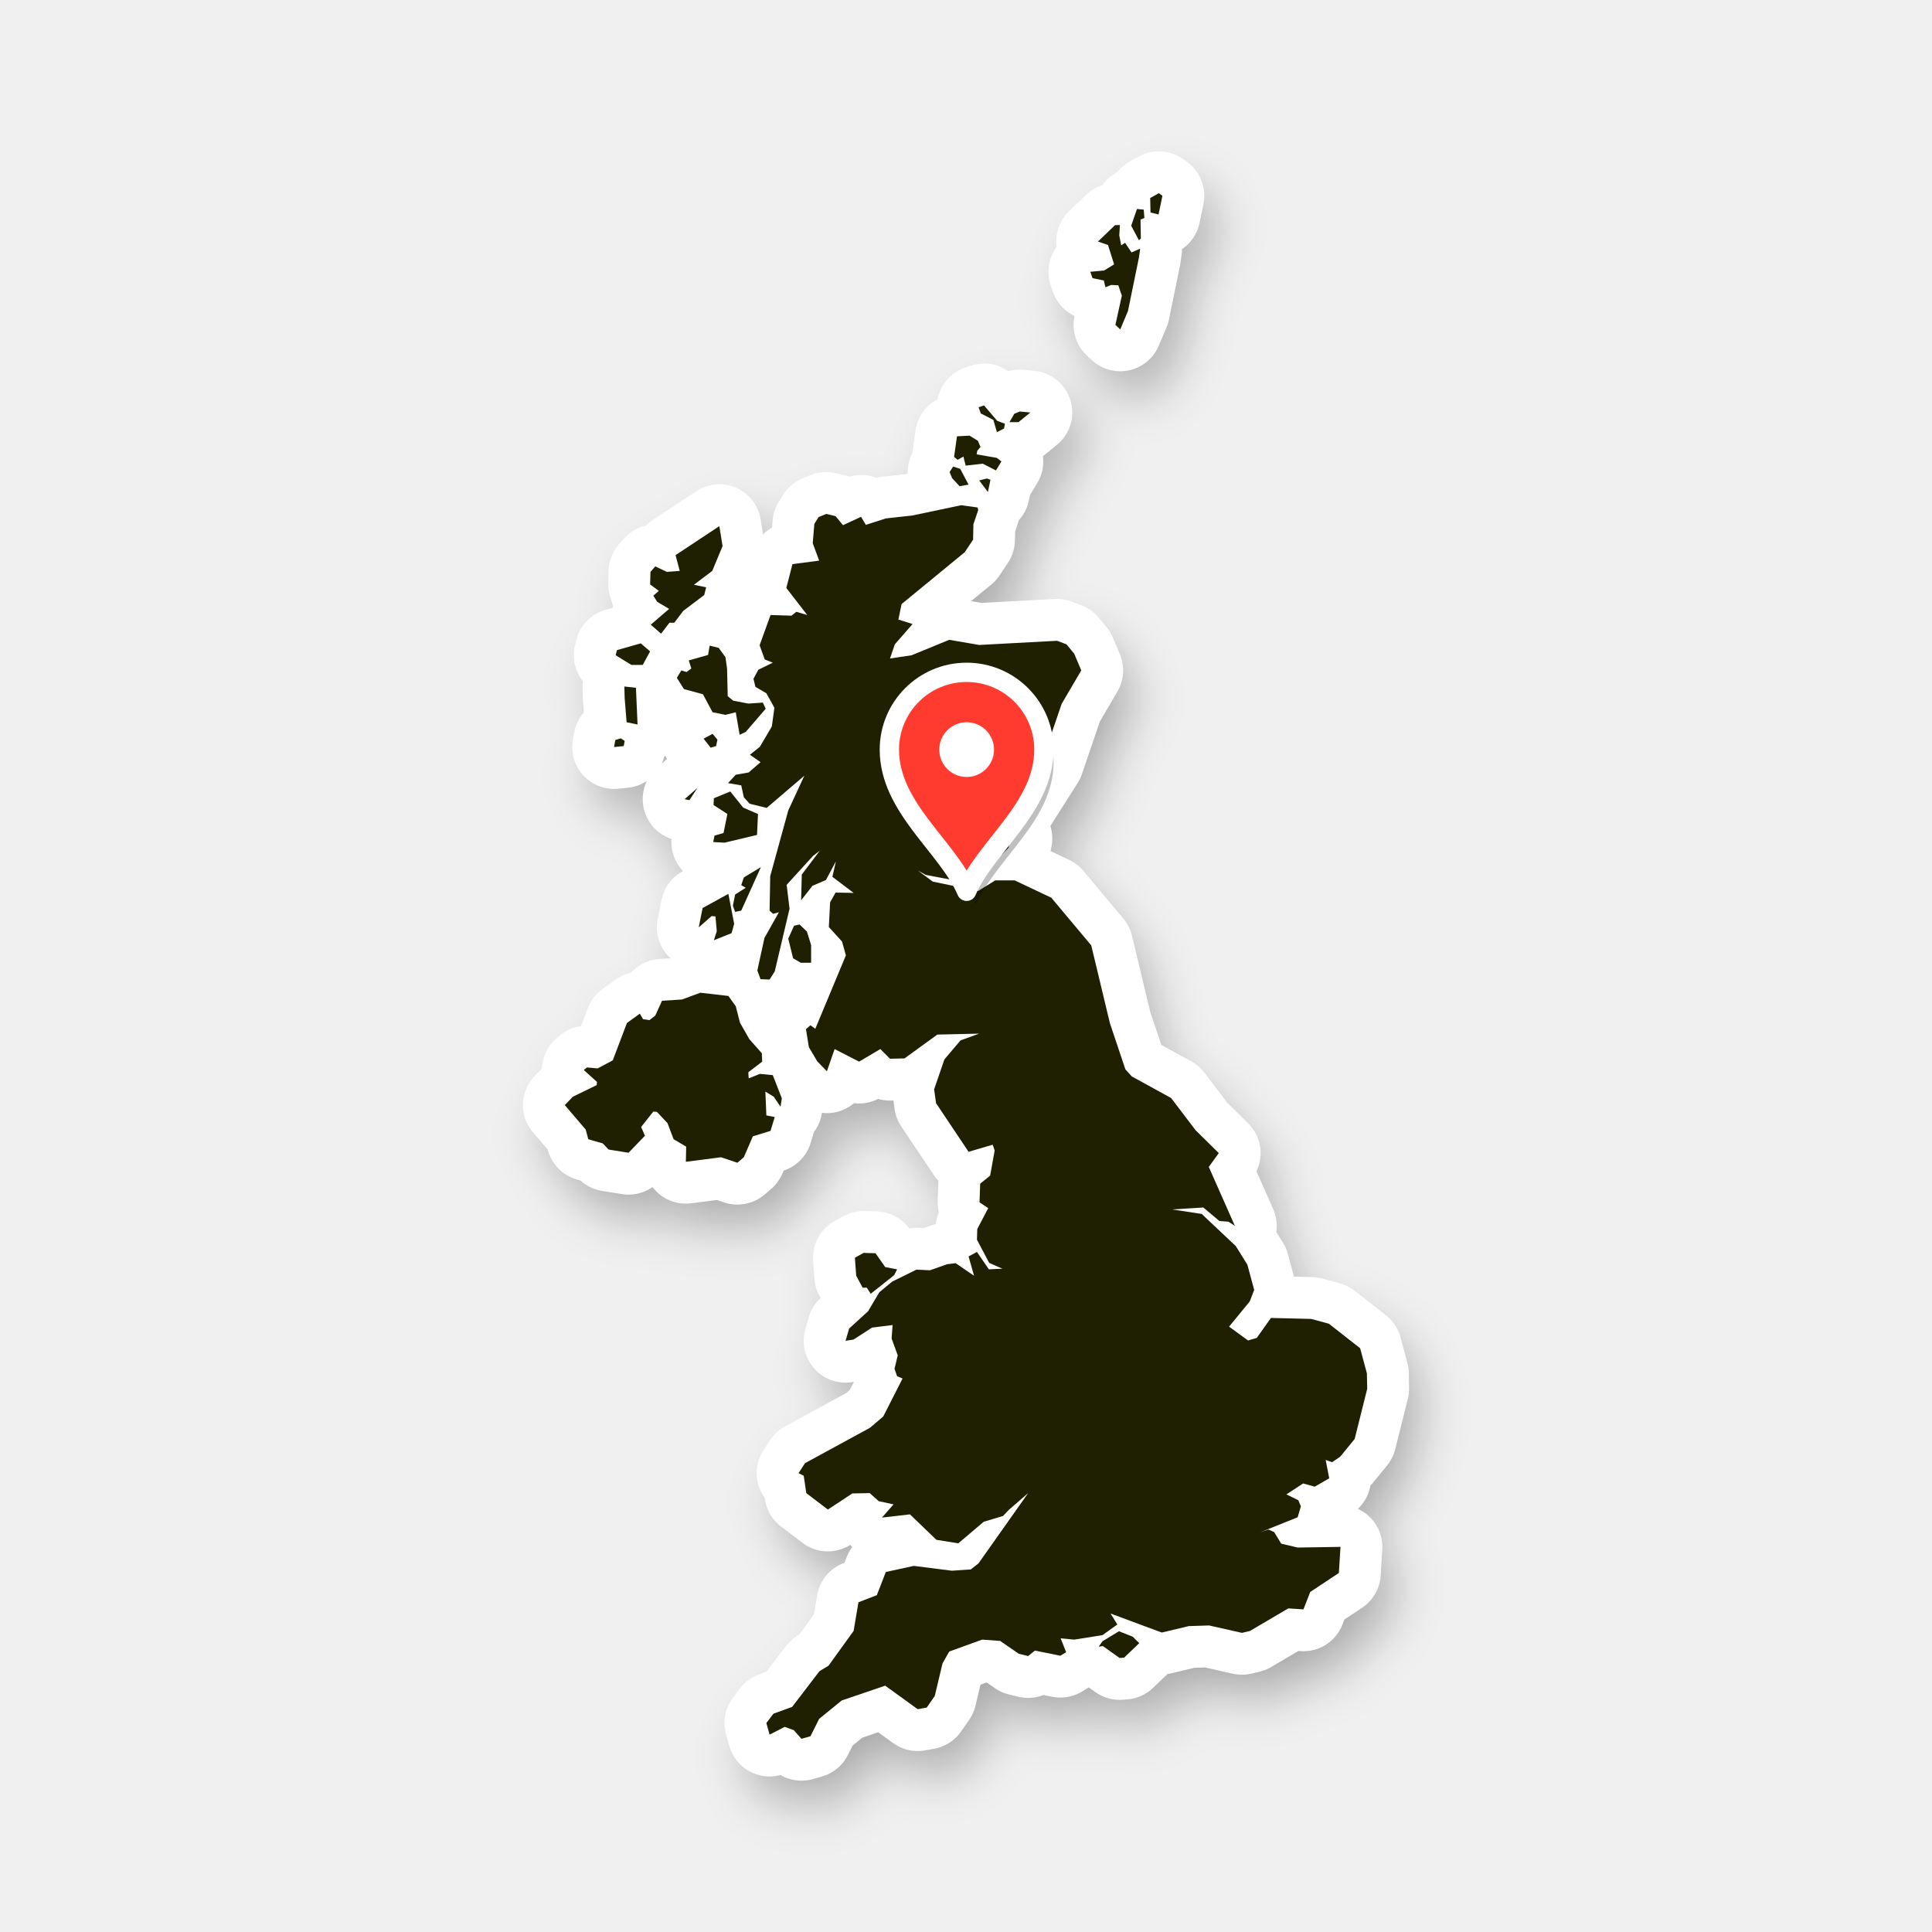
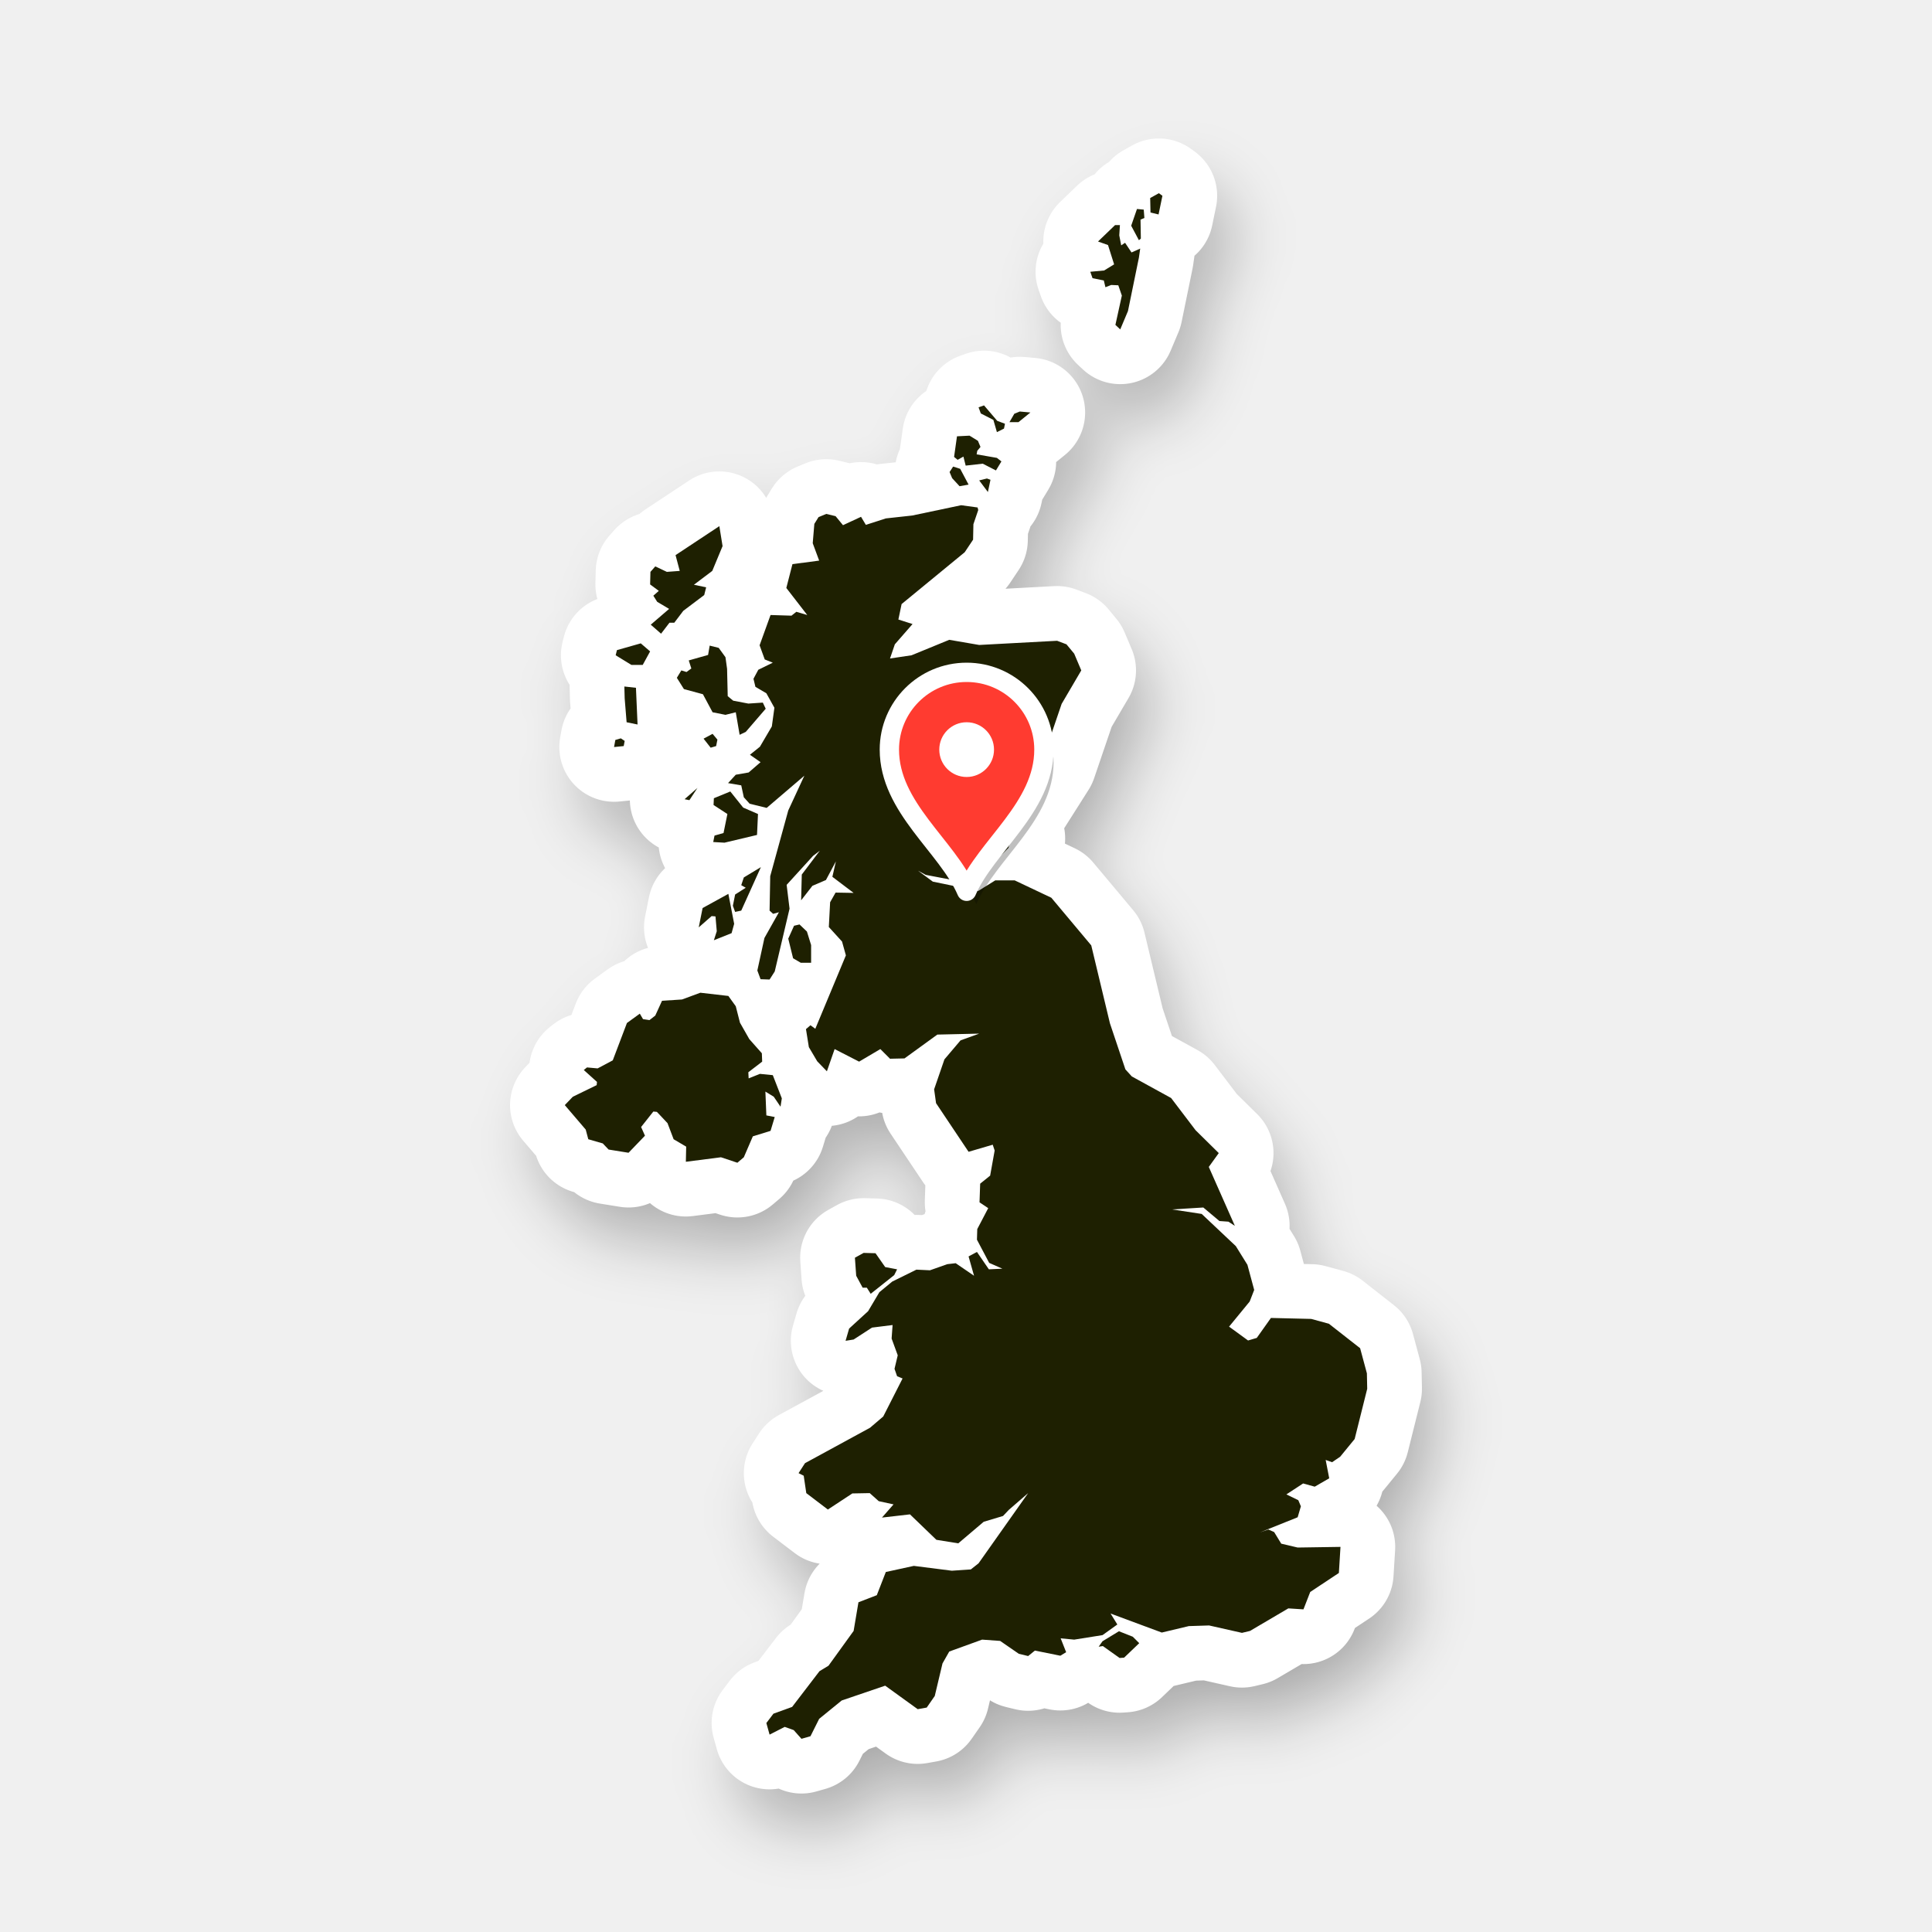
<svg xmlns="http://www.w3.org/2000/svg" width="600" height="600" viewBox="0 0 600 600">
  <defs>
    <filter id="s" x="-20%" y="-20%" width="140%" height="140%">
-       <feGaussianBlur stdDeviation="7" />
+       <feGaussianBlur stdDeviation="9" />
    </filter>
  </defs>
-   <path d="M313.3 468.9L311.5 470.8L305.5 472.6L297.6 479.3L290.8 478.2L282.6 470.3L273.9 471.3L277.5 467.2L272.9 466.2L270.1 463.7L264.7 463.8L257.1 468.8L250.4 463.7L249.6 458.3L248.0 457.5L250.0 454.4L270.2 443.4L274.3 439.9L280.3 428.1L278.6 427.4L277.8 425.1L278.8 420.9L276.9 415.7L277.2 411.5L270.8 412.3L265.1 416.0L262.6 416.4L263.7 412.6L269.6 407.2L273.1 401.3L277.1 398.0L284.6 394.3L288.8 394.5L294.2 392.6L296.8 392.3L302.5 396.2L300.8 390.2L303.4 388.8L307.1 394.2L311.3 394.0L307.2 392.2L303.4 385.0L303.5 381.7L306.9 375.2L304.2 373.4L304.4 367.6L307.5 365.1L308.9 357.3L308.3 355.5L300.8 357.7L290.7 342.6L290.1 338.3L293.3 329.0L298.3 323.1L304.1 321.0L291.1 321.3L280.9 328.7L276.4 328.8L273.4 325.8L266.8 329.7L259.2 325.8L256.8 332.7L253.8 329.6L251.2 325.2L250.3 319.6L251.7 318.4L253.2 319.5L262.7 296.7L261.5 292.4L257.4 287.9L257.8 280.2L259.5 277.2L265.1 277.3L258.5 272.3L259.6 267.5L256.5 273.3L252.3 275.1L248.8 279.6L249.0 271.6L254.6 264.2L252.5 265.8L244.3 274.8L245.2 282.2L240.6 301.7L239.0 304.2L236.2 304.1L235.2 301.4L237.4 291.3L241.9 283.3L240.1 283.8L239.0 282.8L239.2 272.1L244.8 251.7L249.8 240.9L238.1 250.9L232.8 249.6L231.0 247.6L230.2 243.9L226.1 243.2L228.5 240.6L232.5 239.9L236.2 236.7L232.9 234.4L236.0 231.9L239.7 225.6L240.5 219.8L238.0 215.3L234.6 213.3L234.0 210.8L235.5 208.0L240.0 205.8L237.5 204.8L235.9 200.4L239.3 191.0L245.8 191.2L247.3 190.0L250.7 191.0L244.2 182.6L246.1 175.2L254.4 174.1L252.4 168.7L252.9 162.7L254.2 160.6L256.6 159.6L259.5 160.3L261.8 163.1L267.4 160.5L268.9 163.0L275.1 161.0L283.3 160.1L298.5 156.9L303.6 157.6L303.8 158.4L302.3 162.8L302.2 167.6L299.6 171.5L280.0 187.6L279.0 192.4L283.4 193.8L277.9 200.1L276.4 204.5L283.1 203.5L294.8 198.7L304.1 200.3L328.3 199.0L331.2 200.1L333.6 203.0L335.8 208.2L329.7 218.6L323.7 236.2L315.2 249.6L310.7 253.1L303.8 254.6L297.2 258.4L307.9 256.9L313.8 260.4L313.2 263.3L310.9 265.6L305.5 266.0L300.5 271.0L295.9 273.3L287.5 271.7L285.1 270.4L289.7 273.8L303.8 276.7L309.1 273.4L315.1 273.4L326.5 278.8L338.9 293.6L344.7 317.8L349.5 332.1L351.5 334.3L363.7 341.0L371.3 351.0L378.5 358.1L375.4 362.4L383.5 380.7L381.5 379.4L378.7 379.2L373.7 375.0L364.0 375.6L373.2 377.0L383.8 387.0L387.4 392.8L389.5 400.6L388.1 404.2L381.7 412.0L387.6 416.3L390.3 415.5L394.7 409.3L407.2 409.6L412.7 411.1L422.4 418.7L424.5 426.5L424.6 431.3L420.7 446.9L416.2 452.4L413.7 454.1L411.7 453.4L412.8 459.1L408.3 461.7L404.7 460.7L399.5 464.1L403.2 465.9L404.0 467.8L403.0 471.2L391.3 475.9L393.9 475.0L395.7 475.8L397.9 479.4L403.0 480.6L416.3 480.4L415.8 488.5L406.9 494.4L404.8 499.8L400.1 499.5L388.2 506.5L385.7 507.1L375.5 504.8L369.2 505.0L360.8 507.0L344.9 501.1L347.0 504.5L342.4 507.8L333.6 509.2L329.4 508.8L331.1 513.1L329.3 514.2L321.4 512.6L319.3 514.3L316.4 513.6L310.6 509.6L305.0 509.2L294.8 512.9L292.7 516.6L290.3 526.7L287.8 530.3L285.0 530.8L274.9 523.5L261.4 528.1L254.4 533.8L251.7 539.2L248.9 540.0L246.5 537.3L243.7 536.3L239.0 538.7L238.0 535.1L240.2 532.2L246.0 530.1L254.5 519.0L257.3 517.3L265.1 506.5L266.6 497.6L272.3 495.4L275.1 488.2L283.8 486.3L295.6 487.8L301.5 487.4L303.9 485.5L319.3 463.7L313.3 468.9ZM274.9 393.5L278.6 394.2L277.7 396.0L270.4 401.8L269.2 399.9L267.9 399.9L265.9 396.2L265.5 390.6L268.2 389.1L271.9 389.2L274.9 393.5ZM316.3 131.1L313.5 131.1L315.0 128.5L316.7 127.8L320.0 128.1L316.3 131.1ZM354.3 74.1L353.7 74.6L351.3 70.1L353.1 64.9L355.2 65.1L355.4 67.7L354.2 68.2L354.3 74.1ZM347.6 73.1L348.2 76.2L349.4 75.4L351.4 78.4L354.1 77.2L353.7 80.0L350.3 96.6L347.9 102.3L346.4 100.9L348.4 91.8L347.3 88.6L345.1 88.5L343.3 89.2L342.8 87.1L339.3 86.4L338.6 84.4L342.9 84.0L346.0 82.1L344.1 76.1L341.0 75.0L346.3 69.9L347.8 69.9L347.6 73.1ZM361.0 60.8L359.8 66.6L357.3 66.0L357.2 61.5L359.9 60.0L361.0 60.8ZM300.8 150.5L298.0 151.0L295.7 148.5L294.9 146.6L296.0 144.9L298.2 145.6L300.8 150.5ZM306.8 152.8L304.1 149.2L306.5 148.6L307.6 149.0L306.8 152.8ZM303.5 140.0L303.3 141.1L309.6 142.2L311.0 143.3L309.3 146.1L305.2 144.0L299.9 144.6L299.2 141.8L297.4 142.8L296.3 141.9L297.2 135.5L301.1 135.3L303.7 136.9L304.5 138.8L303.5 140.0ZM311.8 133.1L309.6 134.2L308.5 130.4L304.6 128.4L303.9 126.5L305.6 125.9L309.7 130.7L312.1 131.6L311.8 133.1ZM214.1 248.5L212.6 248.2L216.6 244.7L214.1 248.5ZM251.9 299.0L248.7 299.0L246.3 297.6L244.8 291.5L246.6 287.5L248.3 287.1L250.6 289.3L251.9 293.5L251.9 299.0ZM235.1 259.3L225.0 261.7L221.5 261.5L221.9 259.5L224.7 258.7L225.9 252.8L221.6 250.0L221.7 247.9L226.8 245.8L230.8 250.8L235.4 252.8L235.1 259.3ZM226.2 277.6L228.0 286.9L227.2 289.8L221.7 292.0L222.6 289.2L222.2 284.6L221.0 284.5L217.0 288.0L218.2 282.0L226.2 277.6ZM230.2 282.8L228.3 283.2L227.6 281.3L228.3 277.8L231.6 275.7L230.2 274.9L231.0 272.5L236.3 269.3L230.2 282.8ZM224.4 169.6L221.2 177.3L215.5 181.6L219.3 182.4L218.7 184.8L212.2 189.7L209.4 193.4L207.9 193.4L205.3 196.8L202.1 194.0L207.8 189.1L204.1 186.9L202.9 185.0L204.6 183.5L201.9 181.5L202.0 177.6L203.5 175.9L207.1 177.6L211.1 177.3L209.8 172.4L223.4 163.4L224.4 169.6ZM222.4 231.7L220.7 232.2L218.5 229.4L221.3 227.9L222.8 229.7L222.4 231.7ZM225.8 207.7L226.0 216.2L227.7 217.6L232.4 218.5L236.9 218.2L237.8 220.1L231.6 227.3L229.7 228.2L228.5 221.2L225.3 222.0L221.3 221.2L218.3 215.6L212.4 214.0L210.2 210.5L211.6 208.2L213.2 208.7L214.7 207.6L213.9 205.1L219.9 203.4L220.4 200.5L223.2 201.2L225.3 204.1L225.8 207.7ZM199.0 199.8L201.9 202.3L199.6 206.5L196.1 206.5L191.2 203.5L191.6 201.9L199.0 199.8ZM198.0 225.0L194.6 224.3L194.0 216.9L193.9 213.2L197.5 213.6L198.0 225.0ZM193.7 231.7L190.7 232.0L191.1 229.8L192.8 229.3L194.0 230.1L193.7 231.7ZM223.9 359.4L213.0 360.8L213.1 356.1L209.2 353.8L207.3 348.8L204.0 345.3L202.9 345.2L199.1 350.0L200.3 352.7L195.2 358.0L189.0 357.0L187.2 355.1L182.7 353.8L181.9 350.8L175.4 343.2L177.9 340.6L185.3 337.0L185.4 336.0L181.3 332.3L182.3 331.5L185.6 331.8L190.3 329.3L194.7 317.7L198.7 314.8L199.7 316.5L201.7 316.8L203.5 315.4L205.6 310.8L211.8 310.4L217.5 308.3L226.2 309.3L228.5 312.5L229.8 317.6L232.7 322.7L236.6 327.1L236.7 329.7L232.4 333.0L232.5 334.9L236.0 333.5L240.0 333.9L242.8 341.1L242.4 343.7L240.3 340.6L237.7 339.0L238.0 346.4L240.6 346.9L239.3 351.2L233.8 352.9L231.0 359.4L229.0 361.1L223.9 359.4ZM353.8 510.3L349.1 514.8L347.7 514.9L342.5 511.2L341.2 511.4L342.4 509.7L347.5 506.6L351.8 508.3L353.8 510.3Z" transform="translate(5 9)" fill="#000" fill-opacity=".22" stroke="#000" stroke-opacity=".22" stroke-width="26" stroke-linejoin="round" filter="url(#s)" />
-   <path d="M313.3 468.9L311.5 470.8L305.5 472.6L297.6 479.3L290.8 478.2L282.6 470.3L273.9 471.3L277.5 467.2L272.9 466.2L270.1 463.7L264.7 463.8L257.1 468.8L250.4 463.7L249.6 458.3L248.0 457.5L250.0 454.4L270.2 443.4L274.3 439.9L280.3 428.1L278.6 427.4L277.8 425.1L278.8 420.9L276.9 415.7L277.2 411.5L270.8 412.3L265.1 416.0L262.6 416.4L263.7 412.6L269.6 407.2L273.1 401.3L277.1 398.0L284.6 394.3L288.8 394.5L294.2 392.6L296.8 392.3L302.5 396.2L300.8 390.2L303.4 388.8L307.1 394.2L311.3 394.0L307.2 392.2L303.4 385.0L303.5 381.7L306.9 375.2L304.2 373.4L304.4 367.6L307.5 365.1L308.9 357.3L308.3 355.5L300.8 357.7L290.7 342.6L290.1 338.3L293.3 329.0L298.3 323.1L304.1 321.0L291.1 321.3L280.9 328.7L276.4 328.8L273.4 325.8L266.8 329.7L259.2 325.8L256.8 332.7L253.8 329.6L251.2 325.2L250.3 319.6L251.7 318.4L253.2 319.5L262.7 296.7L261.5 292.4L257.4 287.9L257.8 280.2L259.5 277.2L265.1 277.3L258.5 272.3L259.6 267.5L256.5 273.3L252.3 275.1L248.8 279.6L249.0 271.6L254.6 264.2L252.5 265.8L244.3 274.8L245.2 282.2L240.6 301.7L239.0 304.2L236.2 304.1L235.2 301.4L237.4 291.3L241.9 283.3L240.1 283.8L239.0 282.8L239.2 272.1L244.8 251.7L249.8 240.9L238.1 250.9L232.8 249.6L231.0 247.6L230.2 243.9L226.1 243.2L228.5 240.6L232.5 239.9L236.2 236.7L232.9 234.4L236.0 231.9L239.7 225.6L240.5 219.8L238.0 215.3L234.6 213.3L234.0 210.8L235.5 208.0L240.0 205.8L237.5 204.8L235.9 200.4L239.3 191.0L245.8 191.2L247.3 190.0L250.7 191.0L244.2 182.6L246.1 175.2L254.4 174.1L252.4 168.7L252.9 162.7L254.2 160.6L256.6 159.6L259.5 160.3L261.8 163.1L267.4 160.5L268.9 163.0L275.1 161.0L283.3 160.1L298.5 156.9L303.6 157.6L303.8 158.4L302.3 162.8L302.2 167.6L299.6 171.5L280.0 187.6L279.0 192.4L283.4 193.8L277.9 200.1L276.4 204.5L283.1 203.5L294.8 198.7L304.1 200.3L328.3 199.0L331.2 200.1L333.6 203.0L335.8 208.2L329.7 218.6L323.7 236.2L315.2 249.6L310.7 253.1L303.8 254.6L297.2 258.4L307.9 256.9L313.8 260.4L313.2 263.3L310.9 265.6L305.5 266.0L300.5 271.0L295.9 273.3L287.5 271.7L285.1 270.4L289.7 273.8L303.8 276.7L309.1 273.4L315.1 273.4L326.5 278.8L338.9 293.6L344.7 317.8L349.5 332.1L351.5 334.3L363.7 341.0L371.3 351.0L378.5 358.1L375.4 362.4L383.5 380.7L381.5 379.4L378.7 379.2L373.7 375.0L364.0 375.6L373.2 377.0L383.8 387.0L387.4 392.8L389.5 400.6L388.1 404.2L381.7 412.0L387.6 416.3L390.3 415.5L394.7 409.3L407.2 409.6L412.7 411.1L422.4 418.7L424.5 426.5L424.6 431.3L420.7 446.9L416.2 452.4L413.7 454.1L411.7 453.4L412.8 459.1L408.3 461.7L404.7 460.7L399.5 464.1L403.2 465.9L404.0 467.8L403.0 471.2L391.3 475.9L393.9 475.0L395.7 475.8L397.9 479.4L403.0 480.6L416.3 480.4L415.8 488.5L406.9 494.4L404.8 499.8L400.1 499.5L388.2 506.5L385.7 507.1L375.5 504.8L369.2 505.0L360.8 507.0L344.9 501.1L347.0 504.5L342.4 507.8L333.6 509.2L329.4 508.8L331.1 513.1L329.3 514.2L321.4 512.6L319.3 514.3L316.4 513.6L310.6 509.6L305.0 509.2L294.8 512.9L292.7 516.6L290.3 526.7L287.8 530.3L285.0 530.8L274.9 523.5L261.4 528.1L254.4 533.8L251.7 539.2L248.9 540.0L246.5 537.3L243.7 536.3L239.0 538.7L238.0 535.1L240.2 532.2L246.0 530.1L254.5 519.0L257.3 517.3L265.1 506.5L266.6 497.6L272.3 495.4L275.1 488.2L283.8 486.3L295.6 487.8L301.5 487.4L303.9 485.5L319.3 463.7L313.3 468.9ZM274.9 393.5L278.6 394.2L277.7 396.0L270.4 401.8L269.2 399.9L267.9 399.9L265.9 396.2L265.5 390.6L268.2 389.1L271.9 389.2L274.9 393.5ZM316.3 131.1L313.5 131.1L315.0 128.5L316.7 127.8L320.0 128.1L316.3 131.1ZM354.3 74.1L353.7 74.6L351.3 70.1L353.1 64.9L355.2 65.1L355.4 67.7L354.2 68.2L354.3 74.1ZM347.6 73.1L348.2 76.2L349.4 75.4L351.4 78.4L354.1 77.2L353.7 80.0L350.3 96.6L347.9 102.3L346.4 100.9L348.4 91.8L347.3 88.6L345.1 88.5L343.3 89.2L342.8 87.1L339.3 86.4L338.6 84.4L342.9 84.0L346.0 82.1L344.1 76.1L341.0 75.0L346.3 69.9L347.8 69.9L347.6 73.1ZM361.0 60.8L359.8 66.6L357.3 66.0L357.2 61.5L359.9 60.0L361.0 60.8ZM300.8 150.5L298.0 151.0L295.7 148.5L294.9 146.6L296.0 144.9L298.2 145.6L300.8 150.5ZM306.8 152.8L304.1 149.2L306.5 148.6L307.6 149.0L306.8 152.8ZM303.5 140.0L303.3 141.1L309.6 142.2L311.0 143.3L309.3 146.1L305.2 144.0L299.9 144.6L299.2 141.8L297.4 142.8L296.3 141.9L297.2 135.5L301.1 135.3L303.7 136.9L304.5 138.8L303.5 140.0ZM311.8 133.1L309.6 134.2L308.5 130.4L304.6 128.4L303.9 126.5L305.6 125.9L309.7 130.7L312.1 131.6L311.8 133.1ZM214.1 248.5L212.6 248.2L216.6 244.7L214.1 248.5ZM251.9 299.0L248.7 299.0L246.3 297.6L244.8 291.5L246.6 287.5L248.3 287.1L250.6 289.3L251.9 293.5L251.9 299.0ZM235.1 259.3L225.0 261.7L221.5 261.5L221.9 259.5L224.7 258.7L225.9 252.8L221.6 250.0L221.7 247.9L226.8 245.8L230.8 250.8L235.4 252.8L235.1 259.3ZM226.2 277.6L228.0 286.9L227.2 289.8L221.7 292.0L222.6 289.2L222.2 284.6L221.0 284.5L217.0 288.0L218.2 282.0L226.2 277.6ZM230.2 282.8L228.3 283.2L227.6 281.3L228.3 277.8L231.6 275.7L230.2 274.9L231.0 272.5L236.3 269.3L230.2 282.8ZM224.4 169.6L221.2 177.3L215.5 181.6L219.3 182.4L218.7 184.8L212.2 189.7L209.4 193.4L207.9 193.4L205.3 196.8L202.1 194.0L207.8 189.1L204.1 186.9L202.9 185.0L204.6 183.5L201.9 181.5L202.0 177.6L203.5 175.9L207.1 177.6L211.1 177.3L209.8 172.4L223.4 163.4L224.4 169.6ZM222.4 231.7L220.7 232.2L218.5 229.4L221.3 227.9L222.8 229.7L222.4 231.7ZM225.8 207.7L226.0 216.2L227.7 217.6L232.4 218.5L236.9 218.2L237.8 220.1L231.6 227.3L229.7 228.2L228.5 221.2L225.3 222.0L221.3 221.2L218.3 215.6L212.4 214.0L210.2 210.5L211.6 208.2L213.2 208.7L214.7 207.6L213.9 205.1L219.9 203.4L220.4 200.5L223.2 201.2L225.3 204.1L225.8 207.7ZM199.0 199.8L201.9 202.3L199.6 206.5L196.1 206.5L191.2 203.5L191.6 201.9L199.0 199.8ZM198.0 225.0L194.6 224.3L194.0 216.9L193.9 213.2L197.5 213.6L198.0 225.0ZM193.7 231.7L190.7 232.0L191.1 229.8L192.8 229.3L194.0 230.1L193.7 231.7ZM223.9 359.4L213.0 360.8L213.1 356.1L209.2 353.8L207.3 348.8L204.0 345.3L202.9 345.2L199.1 350.0L200.3 352.7L195.2 358.0L189.0 357.0L187.2 355.1L182.7 353.8L181.9 350.8L175.4 343.2L177.9 340.6L185.3 337.0L185.4 336.0L181.3 332.3L182.3 331.5L185.6 331.8L190.3 329.3L194.7 317.7L198.7 314.8L199.7 316.5L201.7 316.8L203.5 315.4L205.6 310.8L211.8 310.4L217.5 308.3L226.2 309.3L228.5 312.5L229.8 317.6L232.7 322.7L236.6 327.1L236.7 329.7L232.4 333.0L232.5 334.9L236.0 333.5L240.0 333.9L242.8 341.1L242.4 343.7L240.3 340.6L237.7 339.0L238.0 346.4L240.6 346.9L239.3 351.2L233.8 352.9L231.0 359.4L229.0 361.1L223.9 359.4ZM353.8 510.3L349.1 514.8L347.7 514.9L342.5 511.2L341.2 511.4L342.4 509.7L347.5 506.6L351.8 508.3L353.8 510.3Z" fill="#fff" stroke="#fff" stroke-width="26" stroke-linejoin="round" />
+   <path d="M313.3 468.9L311.5 470.8L305.5 472.6L297.6 479.3L290.8 478.2L282.6 470.3L273.9 471.3L277.5 467.2L272.9 466.2L270.1 463.7L264.7 463.8L257.1 468.8L250.4 463.7L249.6 458.3L248.0 457.5L250.0 454.4L270.2 443.4L274.3 439.9L280.3 428.1L278.6 427.4L277.8 425.1L278.8 420.9L276.9 415.7L277.2 411.5L270.8 412.3L265.1 416.0L262.6 416.4L263.7 412.6L269.6 407.2L273.1 401.3L277.1 398.0L284.6 394.3L288.8 394.5L294.2 392.6L296.8 392.3L302.5 396.2L300.8 390.2L303.4 388.8L307.1 394.2L311.3 394.0L307.2 392.2L303.4 385.0L303.5 381.7L306.9 375.2L304.2 373.4L304.4 367.6L307.5 365.1L308.9 357.3L308.3 355.5L300.8 357.7L290.7 342.6L290.1 338.3L293.3 329.0L298.3 323.1L304.1 321.0L291.1 321.3L280.9 328.7L276.4 328.8L273.4 325.8L266.8 329.7L259.2 325.8L256.8 332.7L253.8 329.6L251.2 325.2L250.3 319.6L251.7 318.4L253.2 319.5L262.7 296.7L261.5 292.4L257.4 287.9L257.8 280.2L259.5 277.2L265.1 277.3L258.5 272.3L259.6 267.5L256.5 273.3L252.3 275.1L248.8 279.6L249.0 271.6L254.6 264.2L252.5 265.8L244.3 274.8L245.2 282.2L240.6 301.7L239.0 304.2L236.2 304.1L235.2 301.4L237.4 291.3L241.9 283.3L240.1 283.8L239.0 282.8L239.2 272.1L244.8 251.7L249.8 240.9L238.1 250.9L232.8 249.6L231.0 247.6L230.2 243.9L226.1 243.2L228.5 240.6L232.5 239.9L236.2 236.7L232.9 234.4L236.0 231.9L239.7 225.6L240.5 219.8L238.0 215.3L234.6 213.3L234.0 210.8L235.5 208.0L240.0 205.8L237.5 204.8L235.9 200.4L239.3 191.0L245.8 191.2L247.3 190.0L250.7 191.0L244.2 182.6L246.1 175.2L254.4 174.1L252.4 168.7L252.9 162.7L254.2 160.6L256.6 159.6L259.5 160.3L261.8 163.1L267.4 160.5L268.9 163.0L275.1 161.0L283.3 160.1L298.5 156.9L303.6 157.6L303.8 158.4L302.3 162.8L302.2 167.6L299.6 171.5L280.0 187.6L279.0 192.4L283.4 193.8L277.9 200.1L276.4 204.5L283.1 203.5L294.8 198.7L304.1 200.3L328.3 199.0L331.2 200.1L333.6 203.0L335.8 208.2L329.7 218.6L323.7 236.2L315.2 249.6L310.7 253.1L303.8 254.6L297.2 258.4L307.9 256.9L313.8 260.4L313.2 263.3L310.9 265.6L305.5 266.0L300.5 271.0L295.9 273.3L287.5 271.7L285.1 270.4L289.7 273.8L303.8 276.7L309.1 273.4L315.1 273.4L326.5 278.8L338.9 293.6L344.7 317.8L349.5 332.1L351.5 334.3L363.7 341.0L371.3 351.0L378.5 358.1L375.4 362.4L383.5 380.7L381.5 379.4L378.7 379.2L373.7 375.0L364.0 375.6L373.2 377.0L383.8 387.0L387.4 392.8L389.5 400.6L388.1 404.2L381.7 412.0L387.6 416.3L390.3 415.5L394.7 409.3L407.2 409.6L412.7 411.1L422.4 418.7L424.5 426.5L424.6 431.3L420.7 446.9L416.2 452.4L413.7 454.1L411.7 453.4L412.8 459.1L408.3 461.7L404.7 460.7L399.5 464.1L403.2 465.9L404.0 467.8L403.0 471.2L391.3 475.9L393.9 475.0L395.7 475.8L397.9 479.4L403.0 480.6L416.3 480.4L415.8 488.5L406.9 494.4L404.8 499.8L400.1 499.5L388.2 506.5L385.7 507.1L375.5 504.8L369.2 505.0L360.8 507.0L344.9 501.1L347.0 504.5L342.4 507.8L333.6 509.2L329.4 508.8L331.1 513.1L329.3 514.2L321.4 512.6L319.3 514.3L316.4 513.6L310.6 509.6L305.0 509.2L294.8 512.9L292.7 516.6L290.3 526.7L287.8 530.3L285.0 530.8L274.9 523.5L261.4 528.1L254.4 533.8L251.7 539.2L248.9 540.0L246.5 537.3L243.7 536.3L239.0 538.7L238.0 535.1L240.2 532.2L246.0 530.1L254.5 519.0L257.3 517.3L265.1 506.5L266.6 497.6L272.3 495.4L275.1 488.2L283.8 486.3L295.6 487.8L301.5 487.4L303.9 485.5L319.3 463.7L313.3 468.9ZM274.9 393.5L278.6 394.2L277.7 396.0L270.4 401.8L269.2 399.9L267.9 399.9L265.9 396.2L265.5 390.6L268.2 389.1L271.9 389.2L274.9 393.5ZM316.3 131.1L313.5 131.1L315.0 128.5L316.7 127.8L320.0 128.1L316.3 131.1ZM354.3 74.1L353.7 74.6L351.3 70.1L353.1 64.9L355.2 65.1L355.4 67.7L354.2 68.2L354.3 74.1ZM347.6 73.1L348.2 76.2L349.4 75.4L351.4 78.4L354.1 77.2L353.7 80.0L350.3 96.6L347.9 102.3L346.4 100.9L348.4 91.8L347.3 88.6L345.1 88.5L343.3 89.2L342.8 87.1L339.3 86.4L338.6 84.4L342.9 84.0L346.0 82.1L344.1 76.1L341.0 75.0L346.3 69.9L347.8 69.9L347.6 73.1ZM361.0 60.8L359.8 66.6L357.3 66.0L357.2 61.5L359.9 60.0L361.0 60.8ZM300.8 150.5L298.0 151.0L295.7 148.5L294.9 146.6L296.0 144.9L298.2 145.6L300.8 150.5ZM306.8 152.8L304.1 149.2L306.5 148.6L307.6 149.0L306.8 152.8ZM303.5 140.0L303.3 141.1L309.6 142.2L311.0 143.3L309.3 146.1L305.2 144.0L299.9 144.6L299.2 141.8L297.4 142.8L296.3 141.9L297.2 135.5L301.1 135.3L303.7 136.9L304.5 138.8L303.5 140.0ZM311.8 133.1L309.6 134.2L308.5 130.4L304.6 128.4L303.9 126.5L305.6 125.9L309.7 130.7L312.1 131.6L311.8 133.1ZM214.1 248.5L212.6 248.2L216.6 244.7L214.1 248.5ZM251.9 299.0L248.7 299.0L246.3 297.6L244.8 291.5L246.6 287.5L248.3 287.1L250.6 289.3L251.9 293.5L251.9 299.0ZM235.1 259.3L225.0 261.7L221.5 261.5L221.9 259.5L224.7 258.7L225.9 252.8L221.6 250.0L221.7 247.9L226.8 245.8L230.8 250.8L235.4 252.8L235.1 259.3ZM226.2 277.6L228.0 286.9L227.2 289.8L221.7 292.0L222.6 289.2L222.2 284.6L221.0 284.5L217.0 288.0L218.2 282.0L226.2 277.6ZM230.2 282.8L228.3 283.2L227.6 281.3L228.3 277.8L231.6 275.7L230.2 274.9L231.0 272.5L236.3 269.3L230.2 282.8ZM224.4 169.6L221.2 177.3L215.5 181.6L219.3 182.4L218.7 184.8L212.2 189.7L209.4 193.4L207.9 193.4L205.3 196.8L202.1 194.0L207.8 189.1L204.1 186.9L202.9 185.0L204.6 183.5L201.9 181.5L202.0 177.6L203.5 175.9L207.1 177.6L211.1 177.3L209.8 172.4L223.4 163.4L224.4 169.6ZM222.4 231.7L220.7 232.2L218.5 229.4L221.3 227.9L222.8 229.7L222.4 231.7ZM225.8 207.7L226.0 216.2L227.7 217.6L232.4 218.5L236.9 218.2L237.8 220.1L231.6 227.3L229.7 228.2L228.5 221.2L225.3 222.0L221.3 221.2L218.3 215.6L212.4 214.0L210.2 210.5L211.6 208.2L213.2 208.7L214.7 207.6L213.9 205.1L219.9 203.4L220.4 200.5L223.2 201.2L225.3 204.1L225.8 207.7ZM199.0 199.8L201.9 202.3L199.6 206.5L196.1 206.5L191.2 203.5L191.6 201.9L199.0 199.8ZM198.0 225.0L194.6 224.3L194.0 216.9L193.9 213.2L197.5 213.6L198.0 225.0ZM193.7 231.7L190.7 232.0L191.1 229.8L192.8 229.3L194.0 230.1L193.7 231.7ZM223.9 359.4L213.0 360.8L213.1 356.1L209.2 353.8L207.3 348.8L204.0 345.3L202.9 345.2L199.1 350.0L200.3 352.7L195.2 358.0L189.0 357.0L187.2 355.1L182.7 353.8L181.9 350.8L175.4 343.2L177.9 340.6L185.3 337.0L185.4 336.0L181.3 332.3L182.3 331.5L185.6 331.8L190.3 329.3L194.7 317.7L198.7 314.8L199.7 316.5L201.7 316.8L203.5 315.4L205.6 310.8L211.8 310.4L217.5 308.3L226.2 309.3L228.5 312.5L229.8 317.6L232.7 322.7L236.6 327.1L236.7 329.7L232.4 333.0L232.5 334.9L236.0 333.5L240.0 333.9L242.8 341.1L242.4 343.7L240.3 340.6L237.7 339.0L238.0 346.4L240.6 346.9L239.3 351.2L233.8 352.9L231.0 359.4L229.0 361.1L223.9 359.4ZM353.8 510.3L349.1 514.8L347.7 514.9L342.5 511.2L341.2 511.4L342.4 509.7L347.5 506.6L351.8 508.3L353.8 510.3Z" transform="translate(6 12)" fill="#000" fill-opacity=".22" stroke="#000" stroke-opacity=".22" stroke-width="34" stroke-linejoin="round" filter="url(#s)" />
+   <path d="M313.3 468.9L311.5 470.8L305.5 472.6L297.6 479.3L290.8 478.2L282.6 470.3L273.9 471.3L277.5 467.2L272.9 466.2L270.1 463.7L264.7 463.8L257.1 468.8L250.4 463.7L249.6 458.3L248.0 457.5L250.0 454.4L270.2 443.4L274.3 439.9L280.3 428.1L278.6 427.4L277.8 425.1L278.8 420.9L276.9 415.7L277.2 411.5L270.8 412.3L265.1 416.0L262.6 416.4L263.7 412.6L269.6 407.2L273.1 401.3L277.1 398.0L284.6 394.3L288.8 394.5L294.2 392.6L296.8 392.3L302.5 396.2L300.8 390.2L303.4 388.8L307.1 394.2L311.3 394.0L307.2 392.2L303.4 385.0L303.5 381.7L306.9 375.2L304.2 373.4L304.4 367.6L307.5 365.1L308.9 357.3L308.3 355.5L300.8 357.7L290.7 342.6L290.1 338.3L293.3 329.0L298.3 323.1L304.1 321.0L291.1 321.3L280.9 328.7L276.4 328.8L273.4 325.8L266.8 329.7L259.2 325.8L256.8 332.7L253.8 329.6L251.2 325.2L250.3 319.6L251.7 318.4L253.2 319.5L262.7 296.7L261.5 292.4L257.4 287.9L257.8 280.2L259.5 277.2L265.1 277.3L258.5 272.3L259.6 267.5L256.5 273.3L252.3 275.1L248.8 279.6L249.0 271.6L254.6 264.2L252.5 265.8L244.3 274.8L245.2 282.2L240.6 301.7L239.0 304.2L236.2 304.1L235.2 301.4L237.4 291.3L241.9 283.3L240.1 283.8L239.0 282.8L239.2 272.1L244.8 251.7L249.8 240.9L238.1 250.9L232.8 249.6L231.0 247.6L230.2 243.9L226.1 243.2L228.5 240.6L232.5 239.9L236.2 236.7L232.9 234.4L236.0 231.9L239.7 225.6L240.5 219.8L238.0 215.3L234.6 213.3L234.0 210.8L235.5 208.0L240.0 205.8L237.5 204.8L235.9 200.4L239.3 191.0L245.8 191.2L247.3 190.0L250.7 191.0L244.2 182.6L246.1 175.2L254.4 174.1L252.4 168.7L252.9 162.7L254.2 160.6L256.6 159.6L259.5 160.3L261.8 163.1L267.4 160.5L268.9 163.0L275.1 161.0L283.3 160.1L298.5 156.9L303.6 157.6L303.8 158.4L302.3 162.8L302.2 167.6L299.6 171.5L280.0 187.6L279.0 192.4L283.4 193.8L277.9 200.1L276.4 204.5L283.1 203.5L294.8 198.7L304.1 200.3L328.3 199.0L331.2 200.1L333.6 203.0L335.8 208.2L329.7 218.6L323.7 236.2L315.2 249.6L310.7 253.1L303.8 254.6L297.2 258.4L307.9 256.9L313.8 260.4L313.2 263.3L310.9 265.6L305.5 266.0L300.5 271.0L295.9 273.3L287.5 271.7L285.1 270.4L289.7 273.8L303.8 276.7L309.1 273.4L315.1 273.4L326.5 278.8L338.9 293.6L344.7 317.8L349.5 332.1L351.5 334.3L363.7 341.0L371.3 351.0L378.5 358.1L375.4 362.4L383.5 380.7L381.5 379.4L378.7 379.2L373.7 375.0L364.0 375.6L373.2 377.0L383.8 387.0L387.4 392.8L389.5 400.6L388.1 404.2L381.7 412.0L387.6 416.3L390.3 415.5L394.7 409.3L407.2 409.6L412.7 411.1L422.4 418.7L424.5 426.5L424.6 431.3L420.7 446.9L416.2 452.4L413.7 454.1L411.7 453.4L412.8 459.1L408.3 461.7L404.7 460.7L399.5 464.1L403.2 465.9L404.0 467.8L403.0 471.2L391.3 475.9L393.9 475.0L395.7 475.8L397.9 479.4L403.0 480.6L416.3 480.4L415.8 488.5L406.9 494.4L404.8 499.8L400.1 499.5L388.2 506.5L385.7 507.1L375.5 504.8L369.2 505.0L360.8 507.0L344.9 501.1L347.0 504.5L342.4 507.8L333.6 509.2L329.4 508.8L331.1 513.1L329.3 514.2L321.4 512.6L319.3 514.3L316.4 513.6L310.6 509.6L305.0 509.2L294.8 512.9L292.7 516.6L290.3 526.7L287.8 530.3L285.0 530.8L274.9 523.5L261.4 528.1L254.4 533.8L251.7 539.2L248.9 540.0L246.5 537.3L243.7 536.3L239.0 538.7L238.0 535.1L240.2 532.2L246.0 530.1L254.5 519.0L257.3 517.3L265.1 506.5L266.6 497.6L272.3 495.4L275.1 488.2L283.8 486.3L295.6 487.8L301.5 487.4L303.9 485.5L319.3 463.7L313.3 468.9ZM274.9 393.5L278.6 394.2L277.7 396.0L270.4 401.8L269.2 399.9L267.9 399.9L265.9 396.2L265.5 390.6L268.2 389.1L271.9 389.2L274.9 393.5ZM316.3 131.1L313.5 131.1L315.0 128.5L316.7 127.8L320.0 128.1L316.3 131.1ZM354.3 74.1L353.7 74.6L351.3 70.1L353.1 64.9L355.2 65.1L355.4 67.7L354.2 68.2L354.3 74.1ZM347.6 73.1L348.2 76.2L349.4 75.4L351.4 78.4L354.1 77.2L353.7 80.0L350.3 96.6L347.9 102.3L346.4 100.9L348.4 91.8L347.3 88.6L345.1 88.5L343.3 89.2L342.8 87.1L339.3 86.4L338.6 84.4L342.9 84.0L346.0 82.1L344.1 76.1L341.0 75.0L346.3 69.9L347.8 69.9L347.6 73.1ZM361.0 60.8L359.8 66.6L357.3 66.0L357.2 61.5L359.9 60.0L361.0 60.8ZM300.8 150.5L298.0 151.0L295.7 148.5L294.9 146.6L296.0 144.9L298.2 145.6L300.8 150.5ZM306.8 152.8L304.1 149.2L306.5 148.6L307.6 149.0L306.8 152.8ZM303.5 140.0L303.3 141.1L309.6 142.2L311.0 143.3L309.3 146.1L305.2 144.0L299.9 144.6L299.2 141.8L297.4 142.8L296.3 141.9L297.2 135.5L301.1 135.3L303.7 136.9L304.5 138.8L303.5 140.0ZM311.8 133.1L309.6 134.2L308.5 130.4L304.6 128.4L303.9 126.5L305.6 125.9L309.7 130.7L312.1 131.6L311.8 133.1ZM214.1 248.5L212.6 248.2L216.6 244.7L214.1 248.5ZM251.9 299.0L248.7 299.0L246.3 297.6L244.8 291.5L246.6 287.5L248.3 287.1L250.6 289.3L251.9 293.5L251.9 299.0ZM235.1 259.3L225.0 261.7L221.5 261.5L221.9 259.5L224.7 258.7L225.9 252.8L221.6 250.0L221.7 247.9L226.8 245.8L230.8 250.8L235.4 252.8L235.1 259.3ZM226.2 277.6L228.0 286.9L227.2 289.8L221.7 292.0L222.6 289.2L222.2 284.6L221.0 284.5L217.0 288.0L218.2 282.0L226.2 277.6ZM230.2 282.8L228.3 283.2L227.6 281.3L228.3 277.8L231.6 275.7L230.2 274.9L231.0 272.5L236.3 269.3L230.2 282.8ZM224.4 169.6L221.2 177.3L215.5 181.6L219.3 182.4L218.7 184.8L212.2 189.7L209.4 193.4L207.9 193.4L205.3 196.8L202.1 194.0L207.8 189.1L204.1 186.9L202.9 185.0L204.6 183.5L201.9 181.5L202.0 177.6L203.5 175.9L207.1 177.6L211.1 177.3L209.8 172.4L223.4 163.4L224.4 169.6ZM222.4 231.7L220.7 232.2L218.5 229.4L221.3 227.9L222.8 229.7L222.4 231.7ZM225.8 207.7L226.0 216.2L227.7 217.6L232.4 218.5L236.9 218.2L237.8 220.1L231.6 227.3L229.7 228.2L228.5 221.2L225.3 222.0L221.3 221.2L218.3 215.6L212.4 214.0L210.2 210.5L211.6 208.2L213.2 208.7L214.7 207.6L213.9 205.1L219.9 203.4L220.4 200.5L223.2 201.2L225.3 204.1L225.8 207.7ZM199.0 199.8L201.9 202.3L199.6 206.5L196.1 206.5L191.2 203.5L191.6 201.9L199.0 199.8ZM198.0 225.0L194.6 224.3L194.0 216.9L193.9 213.2L197.5 213.6L198.0 225.0ZM193.7 231.7L190.7 232.0L191.1 229.8L192.8 229.3L194.0 230.1L193.7 231.7ZM223.9 359.4L213.0 360.8L213.1 356.1L209.2 353.8L207.3 348.8L204.0 345.3L202.9 345.2L199.1 350.0L200.3 352.7L195.2 358.0L189.0 357.0L187.2 355.1L182.7 353.8L181.9 350.8L175.4 343.2L177.9 340.6L185.3 337.0L185.4 336.0L181.3 332.3L182.3 331.5L185.6 331.8L190.3 329.3L194.7 317.7L198.7 314.8L199.7 316.5L201.7 316.8L203.5 315.4L205.6 310.8L211.8 310.4L217.5 308.3L226.2 309.3L228.5 312.5L229.8 317.6L232.7 322.7L236.6 327.1L236.7 329.7L232.4 333.0L232.5 334.9L236.0 333.5L240.0 333.9L242.8 341.1L242.4 343.7L240.3 340.6L237.7 339.0L238.0 346.4L240.6 346.9L239.3 351.2L233.8 352.9L231.0 359.4L229.0 361.1L223.9 359.4ZM353.8 510.3L349.1 514.8L347.7 514.9L342.5 511.2L341.2 511.4L342.4 509.7L347.5 506.6L351.8 508.3L353.8 510.3Z" fill="#fff" stroke="#fff" stroke-width="34" stroke-linejoin="round" />
  <path d="M313.3 468.9L311.5 470.8L305.5 472.6L297.6 479.3L290.8 478.2L282.6 470.3L273.9 471.3L277.5 467.2L272.9 466.2L270.1 463.7L264.7 463.8L257.1 468.8L250.4 463.7L249.6 458.3L248.0 457.5L250.0 454.4L270.2 443.4L274.3 439.9L280.3 428.1L278.6 427.4L277.8 425.1L278.8 420.9L276.9 415.7L277.2 411.5L270.8 412.3L265.1 416.0L262.6 416.4L263.7 412.6L269.6 407.2L273.1 401.3L277.1 398.0L284.6 394.3L288.8 394.5L294.2 392.6L296.8 392.3L302.5 396.2L300.8 390.2L303.4 388.8L307.1 394.2L311.3 394.0L307.2 392.2L303.4 385.0L303.5 381.7L306.9 375.2L304.2 373.4L304.4 367.6L307.5 365.1L308.9 357.3L308.3 355.5L300.8 357.7L290.7 342.6L290.1 338.3L293.3 329.0L298.3 323.1L304.1 321.0L291.1 321.3L280.9 328.7L276.4 328.8L273.4 325.8L266.8 329.7L259.2 325.8L256.8 332.7L253.8 329.6L251.2 325.2L250.3 319.6L251.7 318.4L253.2 319.5L262.7 296.7L261.5 292.4L257.4 287.9L257.8 280.2L259.5 277.2L265.1 277.3L258.5 272.3L259.6 267.5L256.5 273.3L252.3 275.1L248.8 279.6L249.0 271.6L254.6 264.2L252.5 265.8L244.3 274.8L245.2 282.2L240.6 301.7L239.0 304.2L236.2 304.1L235.2 301.4L237.4 291.3L241.9 283.3L240.1 283.8L239.0 282.8L239.2 272.1L244.8 251.7L249.8 240.9L238.1 250.9L232.8 249.6L231.0 247.6L230.2 243.9L226.1 243.2L228.5 240.6L232.5 239.9L236.2 236.7L232.9 234.4L236.0 231.9L239.7 225.6L240.5 219.8L238.0 215.3L234.6 213.3L234.0 210.8L235.5 208.0L240.0 205.8L237.5 204.8L235.9 200.4L239.3 191.0L245.8 191.2L247.3 190.0L250.7 191.0L244.2 182.6L246.1 175.2L254.4 174.1L252.4 168.7L252.9 162.7L254.2 160.6L256.6 159.6L259.5 160.3L261.8 163.1L267.4 160.5L268.9 163.0L275.1 161.0L283.3 160.1L298.5 156.9L303.6 157.6L303.8 158.4L302.3 162.8L302.2 167.6L299.6 171.5L280.0 187.6L279.0 192.4L283.4 193.8L277.9 200.1L276.4 204.5L283.1 203.5L294.8 198.7L304.1 200.3L328.3 199.0L331.2 200.1L333.6 203.0L335.8 208.2L329.7 218.6L323.7 236.2L315.2 249.6L310.7 253.1L303.8 254.6L297.2 258.4L307.9 256.9L313.8 260.4L313.2 263.3L310.9 265.6L305.5 266.0L300.5 271.0L295.9 273.3L287.5 271.7L285.1 270.4L289.7 273.8L303.8 276.7L309.1 273.4L315.1 273.4L326.5 278.8L338.9 293.6L344.7 317.8L349.5 332.1L351.5 334.3L363.7 341.0L371.3 351.0L378.5 358.1L375.4 362.4L383.5 380.7L381.5 379.4L378.7 379.2L373.7 375.0L364.0 375.6L373.2 377.0L383.8 387.0L387.4 392.8L389.5 400.6L388.1 404.2L381.7 412.0L387.6 416.3L390.3 415.5L394.7 409.3L407.2 409.6L412.7 411.1L422.4 418.7L424.5 426.5L424.6 431.3L420.7 446.9L416.2 452.4L413.7 454.1L411.7 453.4L412.8 459.1L408.3 461.7L404.7 460.7L399.5 464.1L403.2 465.9L404.0 467.8L403.0 471.2L391.3 475.9L393.9 475.0L395.7 475.8L397.9 479.4L403.0 480.6L416.3 480.4L415.8 488.5L406.9 494.4L404.8 499.8L400.1 499.5L388.2 506.5L385.7 507.1L375.5 504.8L369.2 505.0L360.8 507.0L344.9 501.1L347.0 504.5L342.4 507.8L333.6 509.2L329.4 508.8L331.1 513.1L329.3 514.2L321.4 512.6L319.3 514.3L316.4 513.6L310.6 509.6L305.0 509.2L294.8 512.9L292.7 516.6L290.3 526.7L287.8 530.3L285.0 530.8L274.9 523.5L261.4 528.1L254.4 533.8L251.7 539.2L248.9 540.0L246.5 537.3L243.7 536.3L239.0 538.7L238.0 535.1L240.2 532.2L246.0 530.1L254.5 519.0L257.3 517.3L265.1 506.5L266.6 497.6L272.3 495.4L275.1 488.2L283.8 486.3L295.6 487.8L301.5 487.4L303.9 485.5L319.3 463.7L313.3 468.9ZM274.9 393.5L278.6 394.2L277.7 396.0L270.4 401.8L269.2 399.9L267.9 399.9L265.9 396.2L265.5 390.6L268.2 389.1L271.9 389.2L274.9 393.5ZM316.3 131.1L313.5 131.1L315.0 128.5L316.7 127.8L320.0 128.1L316.3 131.1ZM354.3 74.1L353.7 74.6L351.3 70.1L353.1 64.9L355.2 65.1L355.4 67.7L354.2 68.2L354.3 74.1ZM347.6 73.1L348.2 76.2L349.4 75.4L351.4 78.4L354.1 77.2L353.7 80.0L350.3 96.6L347.9 102.3L346.4 100.9L348.4 91.8L347.3 88.6L345.1 88.5L343.3 89.2L342.8 87.1L339.3 86.4L338.6 84.4L342.9 84.0L346.0 82.1L344.1 76.1L341.0 75.0L346.3 69.9L347.8 69.9L347.6 73.1ZM361.0 60.8L359.8 66.6L357.3 66.0L357.2 61.5L359.9 60.0L361.0 60.8ZM300.8 150.5L298.0 151.0L295.7 148.5L294.9 146.6L296.0 144.9L298.2 145.6L300.8 150.5ZM306.8 152.8L304.1 149.2L306.5 148.6L307.6 149.0L306.8 152.8ZM303.5 140.0L303.3 141.1L309.6 142.2L311.0 143.3L309.3 146.1L305.2 144.0L299.9 144.6L299.2 141.8L297.4 142.8L296.3 141.9L297.2 135.5L301.1 135.3L303.7 136.9L304.5 138.8L303.5 140.0ZM311.8 133.1L309.6 134.2L308.5 130.4L304.6 128.4L303.9 126.5L305.6 125.9L309.7 130.7L312.1 131.6L311.8 133.1ZM214.1 248.5L212.6 248.2L216.6 244.7L214.1 248.5ZM251.9 299.0L248.7 299.0L246.3 297.6L244.8 291.5L246.6 287.5L248.3 287.1L250.6 289.3L251.9 293.5L251.9 299.0ZM235.1 259.3L225.0 261.7L221.5 261.5L221.9 259.5L224.7 258.7L225.9 252.8L221.6 250.0L221.7 247.9L226.8 245.8L230.8 250.8L235.4 252.8L235.1 259.3ZM226.2 277.6L228.0 286.9L227.2 289.8L221.7 292.0L222.6 289.2L222.2 284.6L221.0 284.5L217.0 288.0L218.2 282.0L226.2 277.6ZM230.2 282.8L228.3 283.2L227.6 281.3L228.3 277.8L231.6 275.7L230.2 274.9L231.0 272.5L236.3 269.3L230.2 282.8ZM224.4 169.6L221.2 177.3L215.5 181.6L219.3 182.4L218.7 184.8L212.2 189.7L209.4 193.4L207.9 193.4L205.3 196.8L202.1 194.0L207.8 189.1L204.1 186.9L202.9 185.0L204.6 183.5L201.9 181.5L202.0 177.6L203.5 175.9L207.1 177.6L211.1 177.3L209.8 172.4L223.4 163.4L224.4 169.6ZM222.4 231.7L220.7 232.2L218.5 229.4L221.3 227.9L222.8 229.7L222.4 231.7ZM225.8 207.7L226.0 216.2L227.7 217.6L232.4 218.5L236.9 218.2L237.8 220.1L231.6 227.3L229.7 228.2L228.5 221.2L225.3 222.0L221.3 221.2L218.3 215.6L212.4 214.0L210.2 210.5L211.6 208.2L213.2 208.7L214.7 207.6L213.9 205.1L219.9 203.4L220.4 200.5L223.2 201.2L225.3 204.1L225.8 207.7ZM199.0 199.8L201.9 202.3L199.6 206.5L196.1 206.5L191.2 203.5L191.6 201.9L199.0 199.8ZM198.0 225.0L194.6 224.3L194.0 216.9L193.9 213.2L197.5 213.6L198.0 225.0ZM193.7 231.7L190.7 232.0L191.1 229.8L192.8 229.3L194.0 230.1L193.7 231.7ZM223.9 359.4L213.0 360.8L213.1 356.1L209.2 353.8L207.3 348.8L204.0 345.3L202.9 345.2L199.1 350.0L200.3 352.7L195.2 358.0L189.0 357.0L187.2 355.1L182.7 353.8L181.9 350.8L175.4 343.2L177.9 340.6L185.3 337.0L185.4 336.0L181.3 332.3L182.3 331.5L185.6 331.8L190.3 329.3L194.7 317.7L198.7 314.8L199.7 316.5L201.7 316.8L203.5 315.4L205.6 310.8L211.8 310.4L217.5 308.3L226.2 309.3L228.5 312.5L229.8 317.6L232.7 322.7L236.6 327.1L236.7 329.7L232.4 333.0L232.5 334.9L236.0 333.5L240.0 333.9L242.8 341.1L242.4 343.7L240.3 340.6L237.7 339.0L238.0 346.4L240.6 346.9L239.3 351.2L233.8 352.9L231.0 359.4L229.0 361.1L223.9 359.4ZM353.8 510.3L349.1 514.8L347.7 514.9L342.5 511.2L341.2 511.4L342.4 509.7L347.5 506.6L351.8 508.3L353.8 510.3Z" fill="#1e2001" />
  <g transform="translate(300.2 276.8)">
    <path d="M0 0C-6-14-24-26-24-44A24 24 0 0 1 24-44C24-26 6-14 0 0Z" fill="#000" fill-opacity=".25" transform="translate(3 4)" />
    <path d="M0 0C-6-14-24-26-24-44A24 24 0 0 1 24-44C24-26 6-14 0 0Z" fill="#ff3b30" stroke="#fff" stroke-width="6" stroke-linejoin="round" />
    <circle cy="-44" r="8.5" fill="#fff" />
  </g>
</svg>
